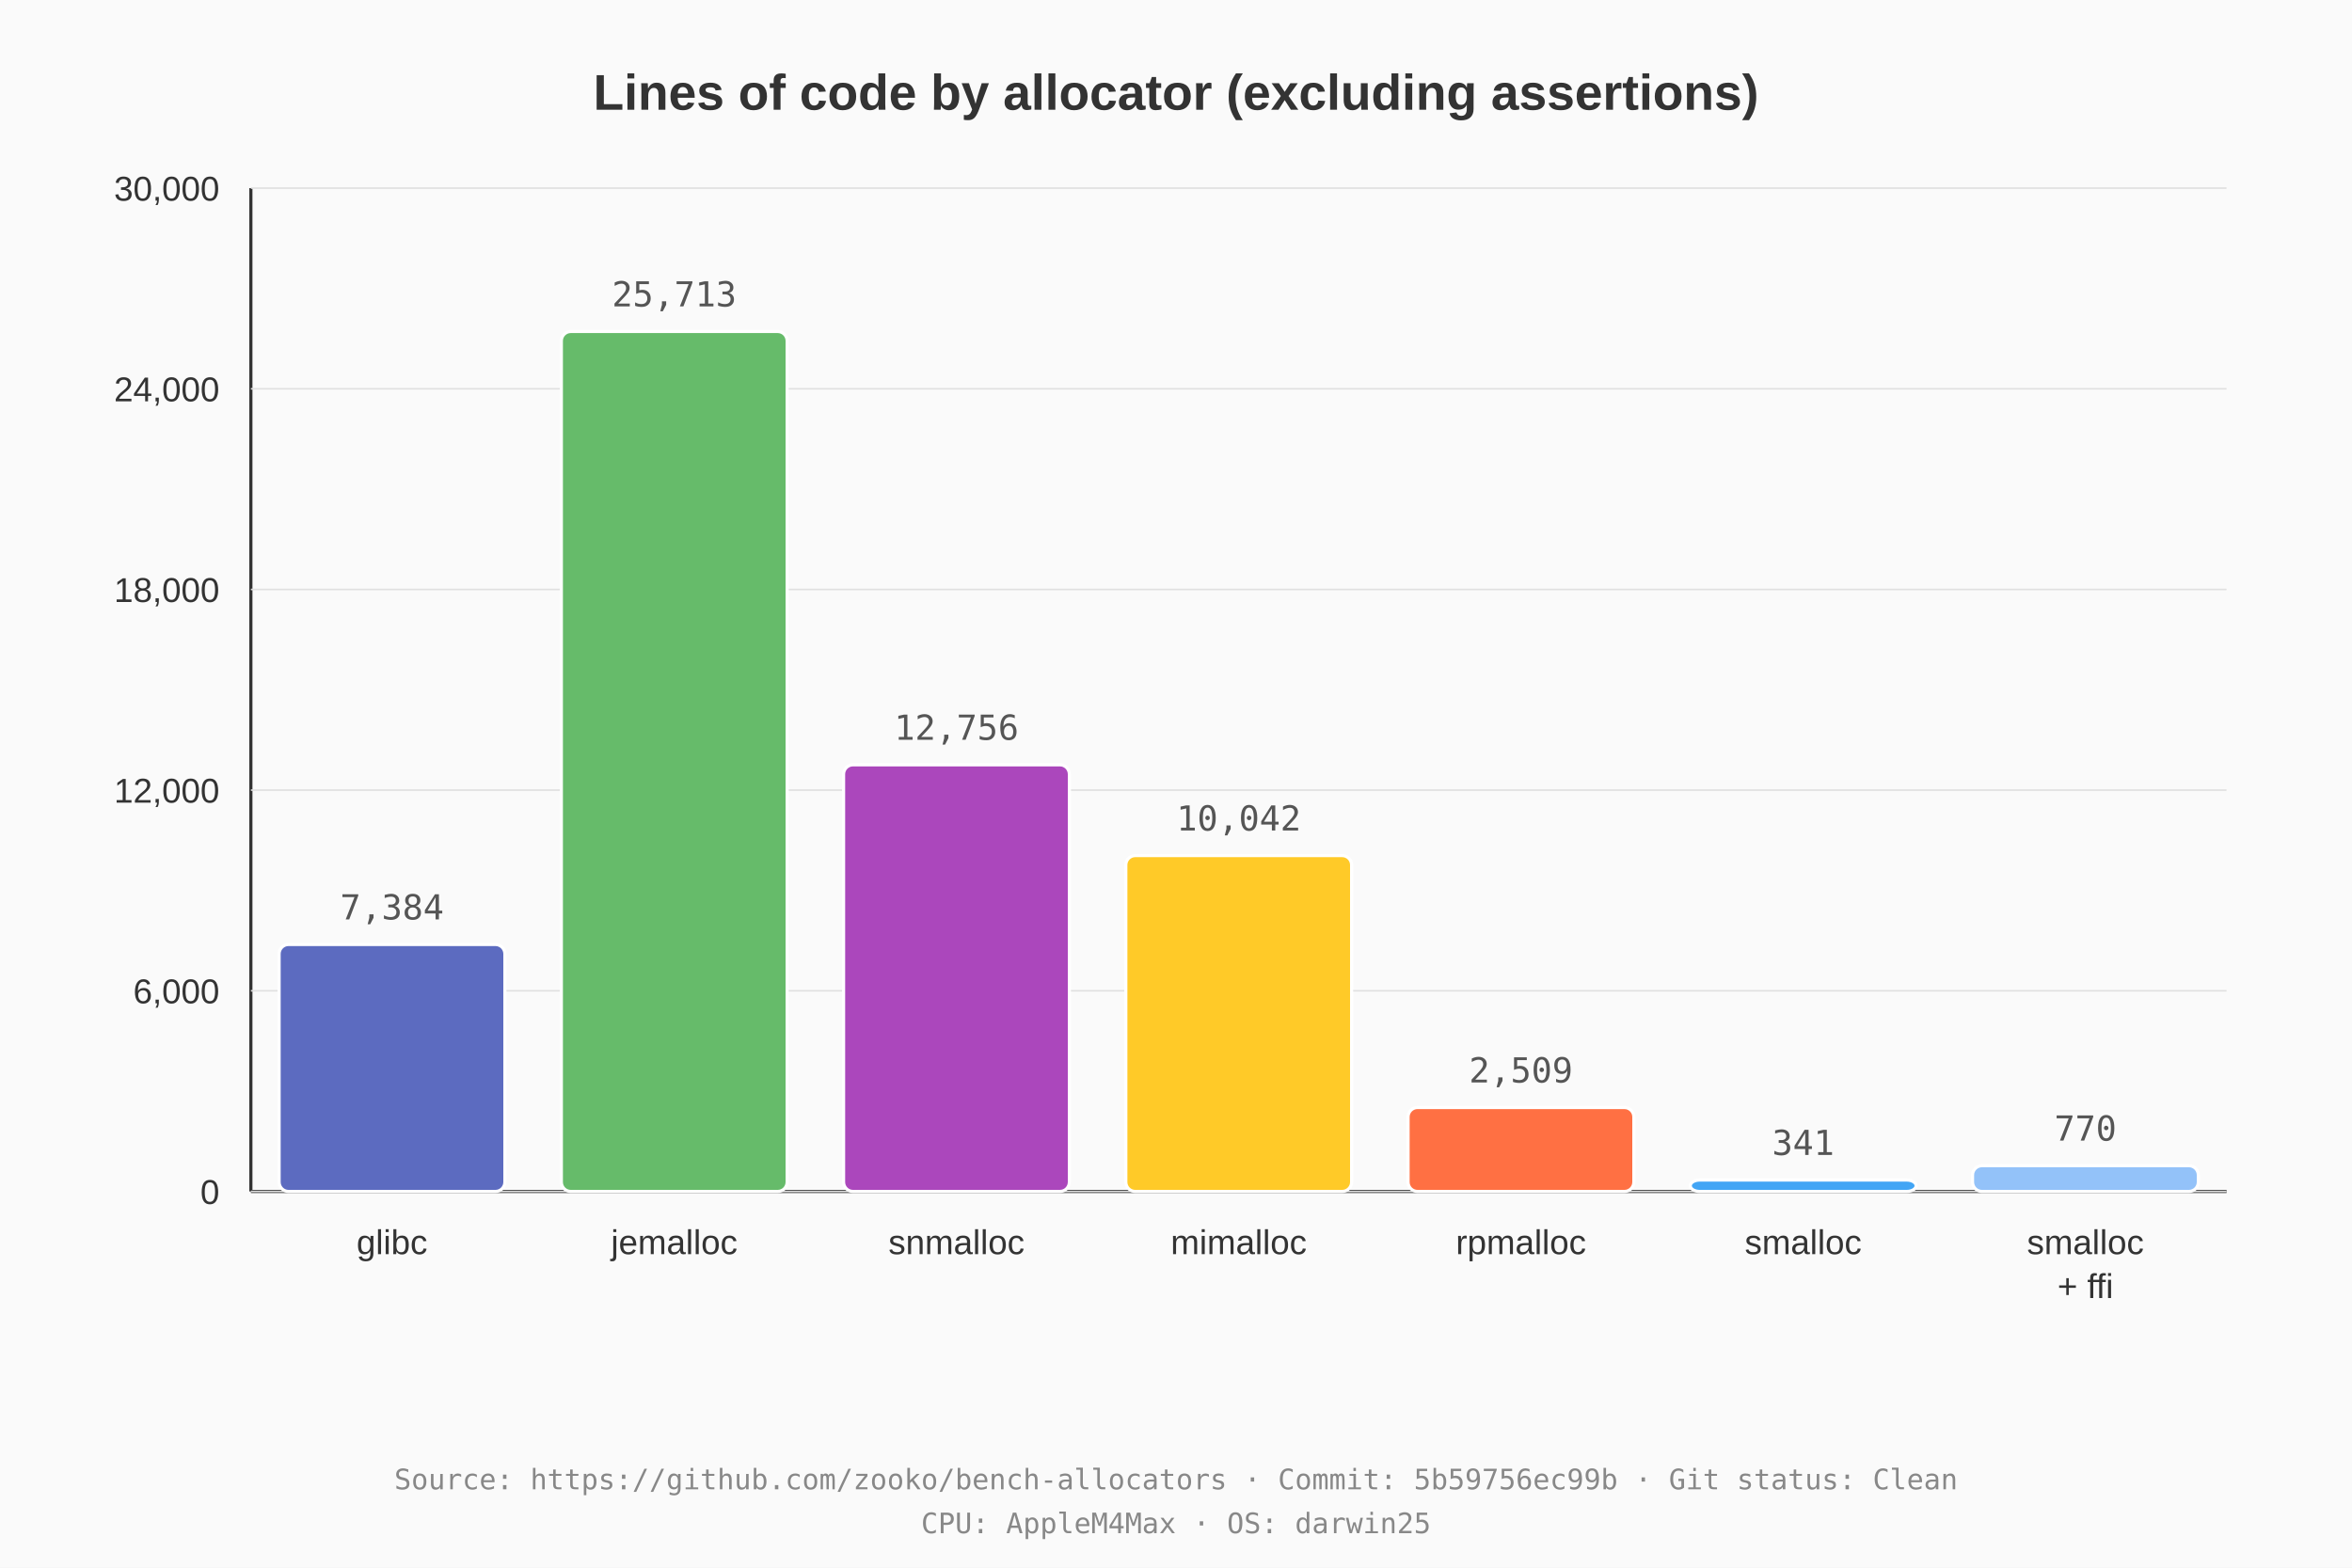
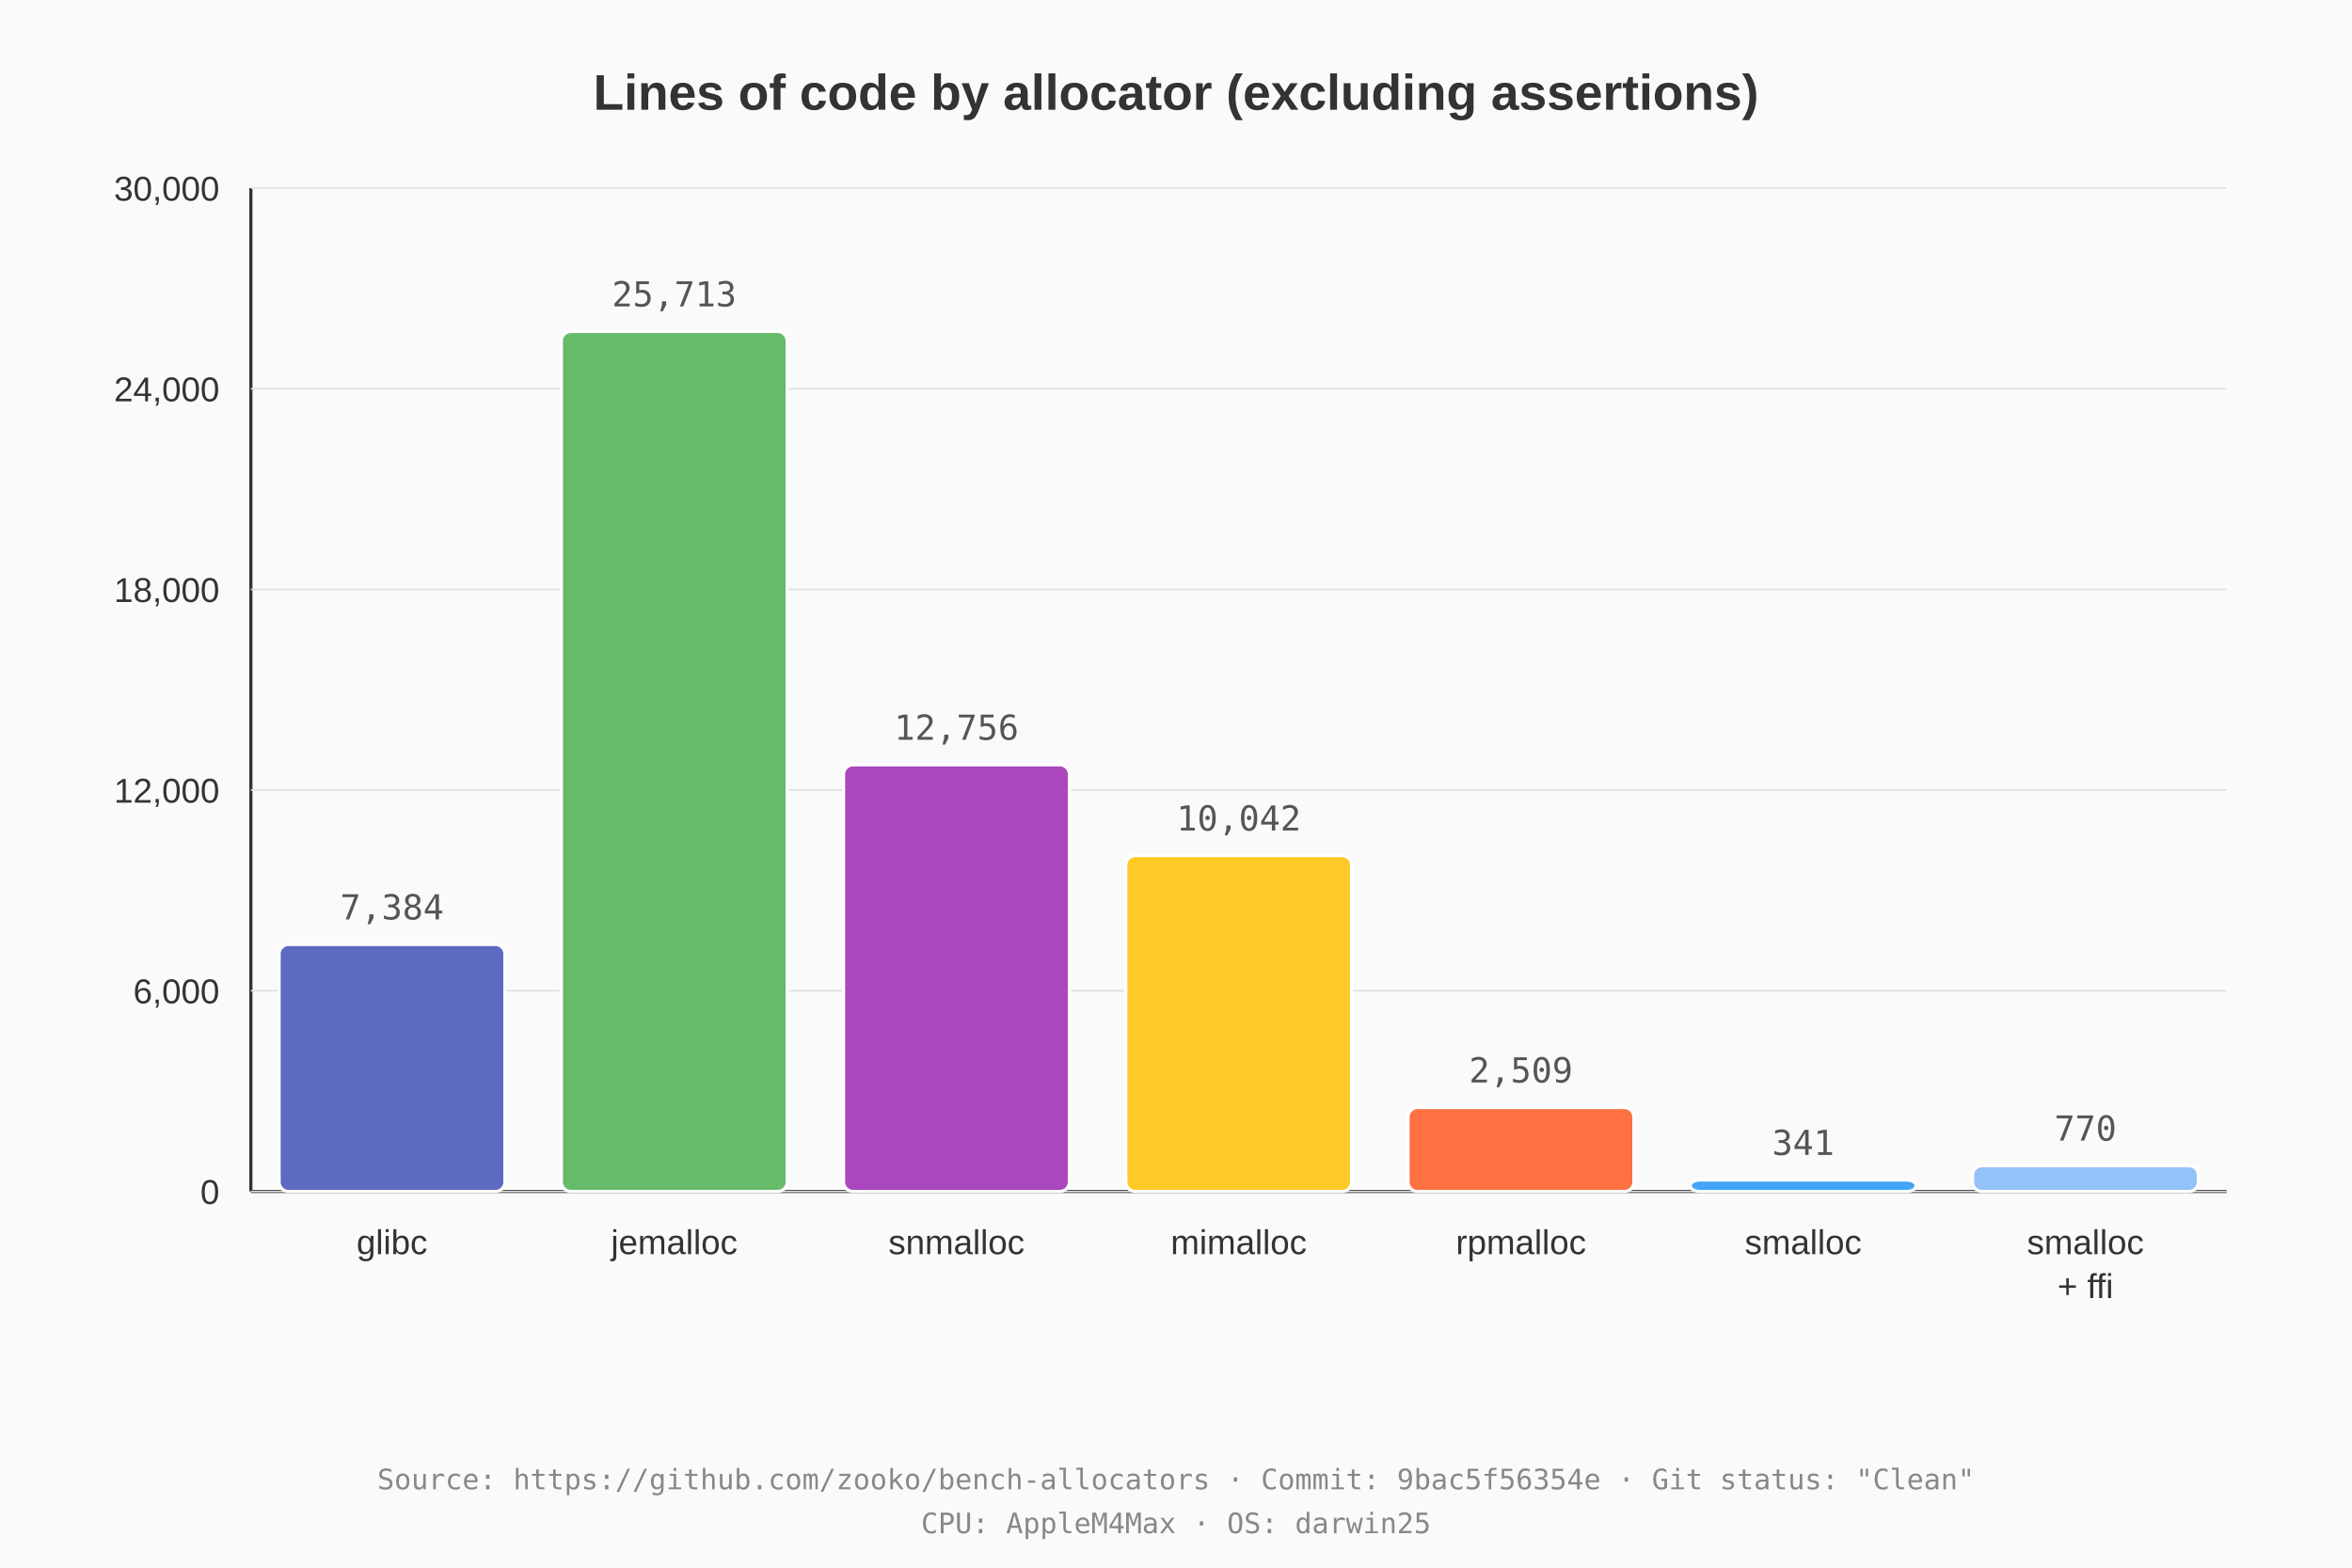
<svg xmlns="http://www.w3.org/2000/svg" viewBox="0 0 750 500">
  <rect width="750" height="500" fill="#fafafa" />
  <style>
    .bar { stroke: #fff; stroke-width: 1; }
    .axis { stroke: #333; stroke-width: 1; }
    .grid { stroke: #e0e0e0; stroke-width: 0.5; }
    .label { font-family: Arial, Helvetica, sans-serif; font-size: 11px; fill: #333; }
    .value { font-family: monospace; font-size: 11px; fill: #555; }
    .title { font-family: Arial, Helvetica, sans-serif; font-size: 16px; font-weight: 600; fill: #333; }
    .metadata { font-family: monospace; font-size: 9px; fill: #888; }
  </style>
  <text x="375.0" y="35" class="title" text-anchor="middle">Lines of code by allocator (excluding assertions)</text>
  <line x1="80" y1="60" x2="80" y2="380" class="axis" />
  <line x1="80" y1="380" x2="710" y2="380" class="axis" />
  <line x1="80" y1="380.0" x2="710" y2="380.0" class="grid" />
  <text x="70" y="384.0" class="label" text-anchor="end">0</text>
  <line x1="80" y1="316.0" x2="710" y2="316.0" class="grid" />
  <text x="70" y="320.0" class="label" text-anchor="end">6,000</text>
  <line x1="80" y1="252.0" x2="710" y2="252.0" class="grid" />
  <text x="70" y="256.0" class="label" text-anchor="end">12,000</text>
  <line x1="80" y1="188.0" x2="710" y2="188.0" class="grid" />
  <text x="70" y="192.0" class="label" text-anchor="end">18,000</text>
  <line x1="80" y1="124.0" x2="710" y2="124.0" class="grid" />
  <text x="70" y="128.0" class="label" text-anchor="end">24,000</text>
  <line x1="80" y1="60.0" x2="710" y2="60.0" class="grid" />
  <text x="70" y="64.0" class="label" text-anchor="end">30,000</text>
  <rect x="89.0" y="301.237" width="72.0" height="78.763" rx="3" ry="3" class="bar" fill="#5c6bc0" />
  <text x="125.0" y="293.237" class="value" text-anchor="middle">7,384</text>
  <text x="125.0" y="400" class="label" text-anchor="middle">glibc</text>
  <rect x="179.0" y="105.728" width="72.0" height="274.272" rx="3" ry="3" class="bar" fill="#66bb6a" />
  <text x="215.0" y="97.728" class="value" text-anchor="middle">25,713</text>
  <text x="215.0" y="400" class="label" text-anchor="middle">jemalloc</text>
  <rect x="269.0" y="243.936" width="72.0" height="136.064" rx="3" ry="3" class="bar" fill="#ab47bc" />
  <text x="305.0" y="235.936" class="value" text-anchor="middle">12,756</text>
  <text x="305.0" y="400" class="label" text-anchor="middle">snmalloc</text>
  <rect x="359.0" y="272.885" width="72.0" height="107.115" rx="3" ry="3" class="bar" fill="#ffca28" />
  <text x="395.0" y="264.885" class="value" text-anchor="middle">10,042</text>
  <text x="395.0" y="400" class="label" text-anchor="middle">mimalloc</text>
  <rect x="449.0" y="353.237" width="72.0" height="26.763" rx="3" ry="3" class="bar" fill="#ff7043" />
  <text x="485.0" y="345.237" class="value" text-anchor="middle">2,509</text>
  <text x="485.0" y="400" class="label" text-anchor="middle">rpmalloc</text>
  <rect x="539.0" y="376.363" width="72.0" height="3.637" rx="3" ry="3" class="bar" fill="#42a5f5" />
  <text x="575.0" y="368.363" class="value" text-anchor="middle">341</text>
  <text x="575.0" y="400" class="label" text-anchor="middle">smalloc</text>
  <rect x="629.0" y="371.787" width="72.0" height="8.213" rx="3" ry="3" class="bar" fill="#93c2f9" />
  <text x="665.0" y="363.787" class="value" text-anchor="middle">770</text>
  <text x="665.0" y="400" class="label" text-anchor="middle">smalloc</text>
  <text x="665.0" y="414" class="label" text-anchor="middle">+ ffi</text>
-   <text x="375.0" y="475" class="metadata" text-anchor="middle">Source: https://github.com/zooko/bench-allocators · Commit: 5b59756ec99b · Git status: Clean</text>
+   <text x="375.0" y="475" class="metadata" text-anchor="middle">Source: https://github.com/zooko/bench-allocators · Commit: 9bac5f56354e · Git status: "Clean"</text>
  <text x="375.0" y="489" class="metadata" text-anchor="middle">CPU: AppleM4Max · OS: darwin25</text>
</svg>
